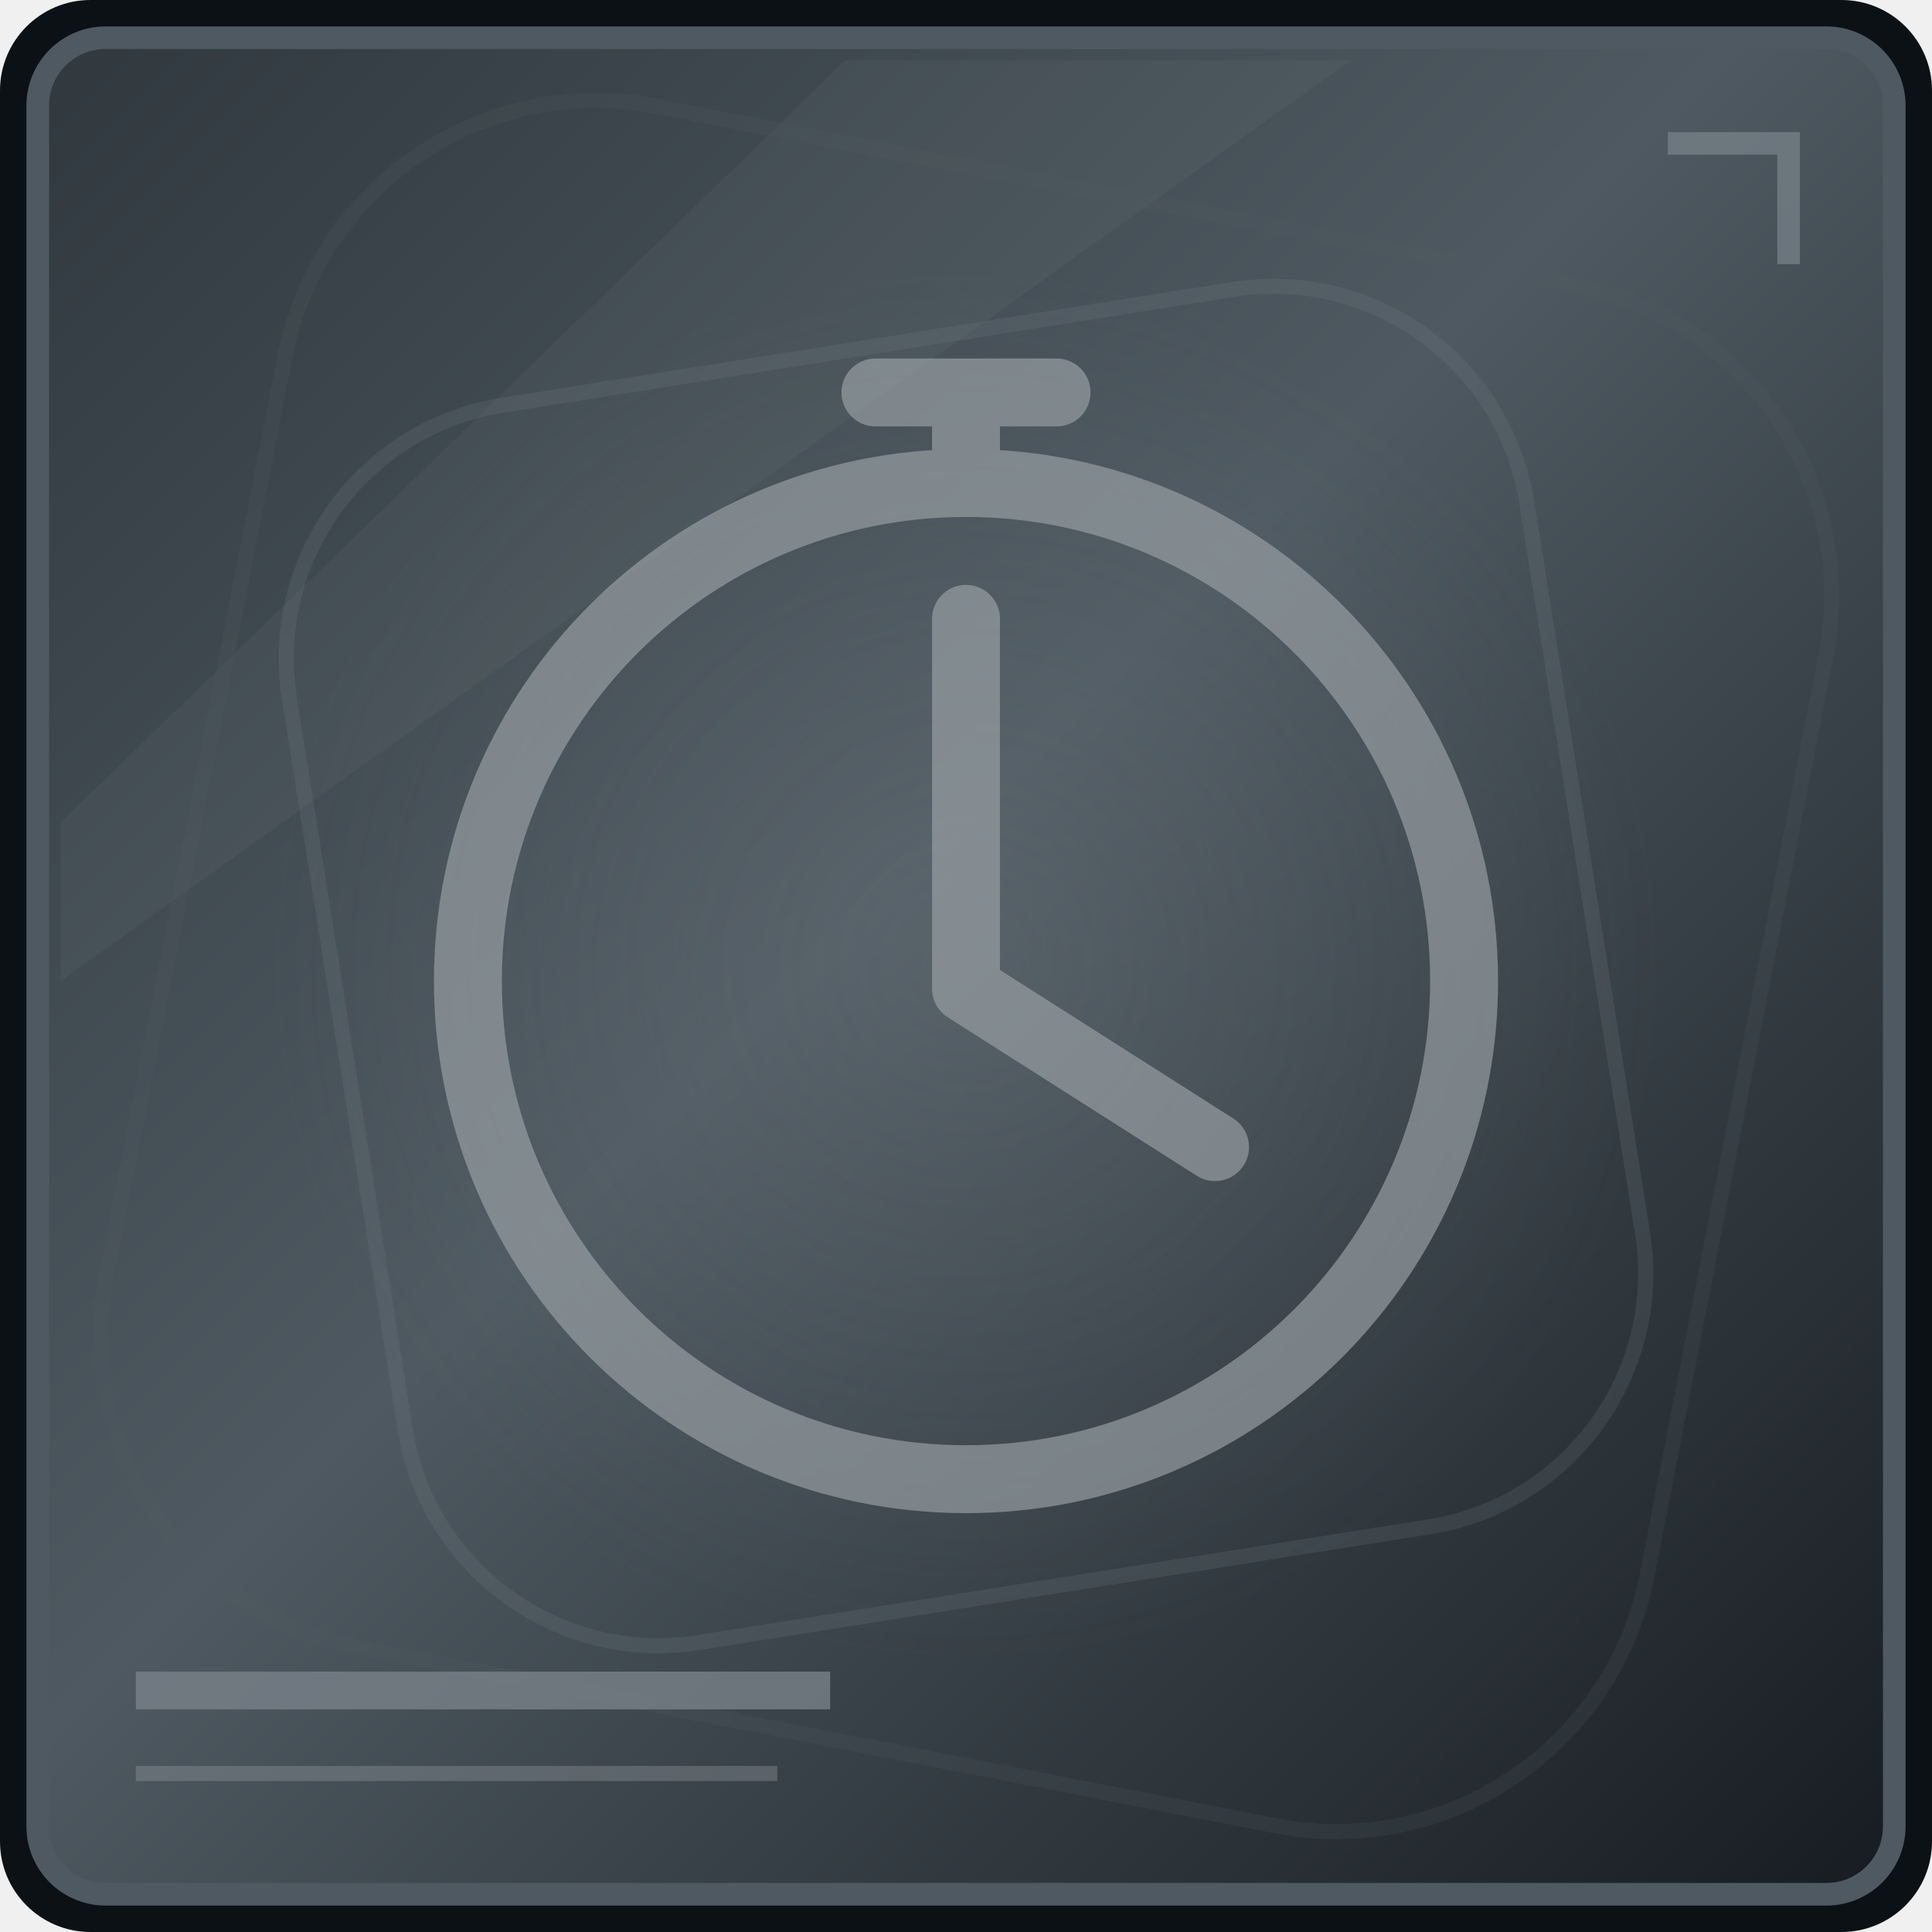
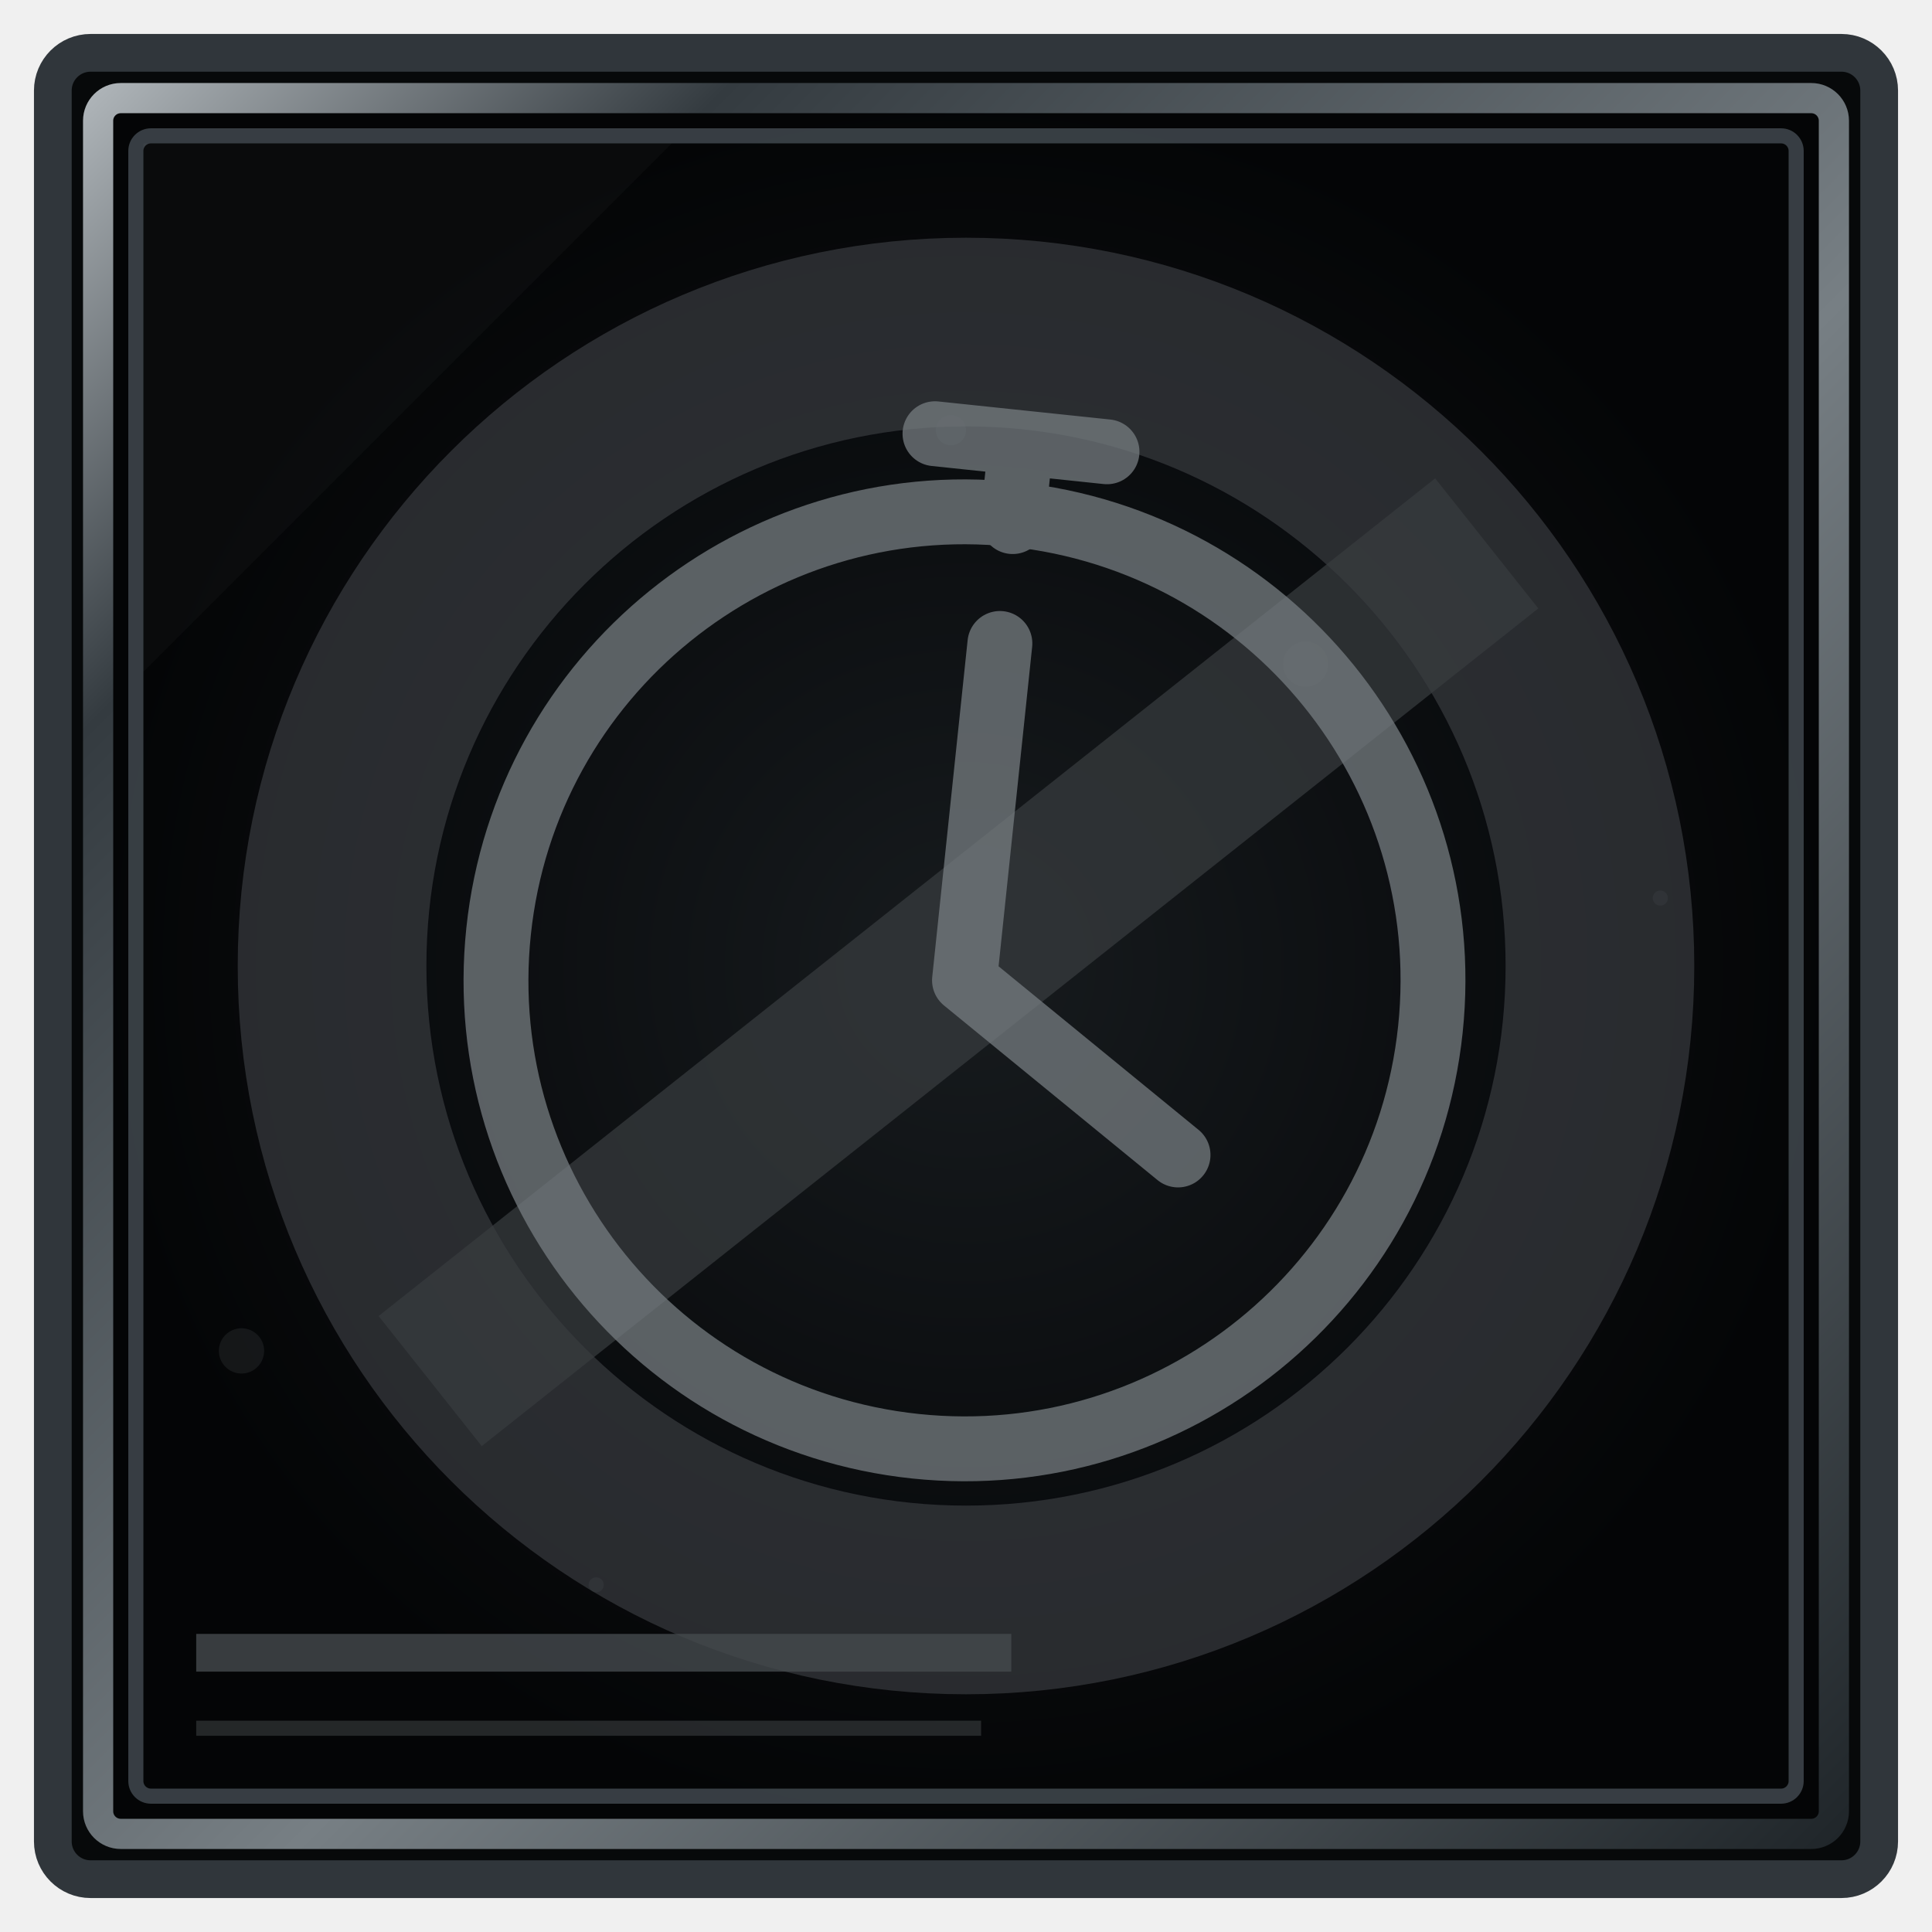
<svg xmlns="http://www.w3.org/2000/svg" width="256" height="256" viewBox="0 0 256 256">
  <defs>
-     <linearGradient id="bg59" x1="0" y1="0" x2="1" y2="1">
-       <stop stop-color="#30383e" />
-       <stop offset=".46" stop-color="#4e5961" />
-       <stop offset="1" stop-color="#161b20" />
+     <filter id="gold59" x="-45%" y="-45%" width="190%" height="190%">
+       <feGaussianBlur stdDeviation="6" result="b" />
+       <feColorMatrix in="b" type="matrix" values="1 0 0 0 .77  0 1 0 0 .48  0 0 1 0 .10  0 0 0 0 0" />
+     </filter>
+     <linearGradient id="steel59" x1="0" y1="0" x2="1" y2="1">
+       <stop stop-color="#aeb4b8" />
+       <stop offset=".18" stop-color="#343b40" />
+       <stop offset=".56" stop-color="#777f84" />
+       <stop offset="1" stop-color="#20262a" />
    </linearGradient>
-     <radialGradient id="glow59">
-       <stop stop-color="#7b848b" stop-opacity=".55" />
-       <stop offset="1" stop-color="#7b848b" stop-opacity="0" />
+     <radialGradient id="v59">
+       <stop stop-color="#171b1e" />
+       <stop offset=".68" stop-color="#090b0d" />
+       <stop offset="1" stop-color="#040506" />
    </radialGradient>
  </defs>
-   <rect width="256" height="256" rx="12" fill="#0c1116" />
-   <rect x="5" y="5" width="246" height="246" rx="9" fill="url(#bg59)" stroke="#4e5961" stroke-width="3" />
-   <path d="M8 109 112 8h67L8 130Z" fill="#9ba2a7" opacity=".07" />
-   <circle cx="128" cy="128" r="92" fill="url(#glow59)" opacity=".48" />
-   <rect x="24" y="24" width="208" height="208" rx="42" fill="none" stroke="#4e5961" stroke-width="2" opacity=".2" transform="rotate(11 128 128)" />
-   <rect x="45" y="45" width="166" height="166" rx="34" fill="none" stroke="#7b848b" stroke-width="2" opacity=".18" transform="rotate(-9 128 128)" />
-   <g fill="none" stroke="#9ba2a7" stroke-width="9" stroke-linecap="round" stroke-linejoin="round" opacity=".66">
-     <circle cx="128" cy="130" r="66" />
-     <path d="M128 82v49l33 21M116 52h24M128 52v12" />
+   <rect x="8" y="8" width="240" height="240" rx="5" fill="none" stroke="#30363b" stroke-width="6" filter="url(#gold59)" opacity="0" />
+   <rect x="7" y="7" width="242" height="242" rx="5" fill="#07090a" stroke="#30363b" stroke-width="5" />
+   <rect x="13" y="13" width="230" height="230" rx="3" fill="url(#v59)" stroke="url(#steel59)" stroke-width="4" />
+   <rect x="18" y="18" width="220" height="220" rx="2" fill="none" stroke="#485057" stroke-width="2" opacity=".75" />
+   <path d="M19 19h70L19 89Z" fill="#ffffff" opacity=".025" />
+   <circle cx="128" cy="128" r="84" fill="none" stroke="#373b3e" stroke-width="25" opacity=".7" />
+   <path d="M57 183 197 72" stroke="#373b3e" stroke-width="22" opacity=".72" />
+   <circle cx="32" cy="179" r="3" fill="#454b50" opacity=".24" />
+   <circle cx="79" cy="210" r="1" fill="#454b50" opacity=".24" />
+   <circle cx="126" cy="57" r="2" fill="#454b50" opacity=".24" />
+   <circle cx="173" cy="88" r="3" fill="#454b50" opacity=".24" />
+   <circle cx="220" cy="119" r="1" fill="#454b50" opacity=".24" />
+   <g transform="translate(5.76 5.76) scale(0.955) rotate(6 128 128)" fill="none" stroke="#777d82" stroke-width="9" stroke-linecap="round" stroke-linejoin="round" opacity=".74">
+     <circle cx="128" cy="130" r="65" />
+     <path d="M128 83v47l32 21M116 55h24M128 55v11" />
  </g>
-   <path d="M18 224h92" stroke="#7b848b" stroke-width="5" opacity=".76" />
-   <path d="M18 235h85" stroke="#9ba2a7" stroke-width="2" opacity=".34" />
-   <path d="M221 19h16v16" fill="none" stroke="#7b848b" stroke-width="3" opacity=".7" />
+   <path d="M26 219h108" stroke="#454a4e" stroke-width="5" opacity=".8" />
+   <path d="M26 229h104" stroke="#777d82" stroke-width="2" opacity=".28" />
</svg>
